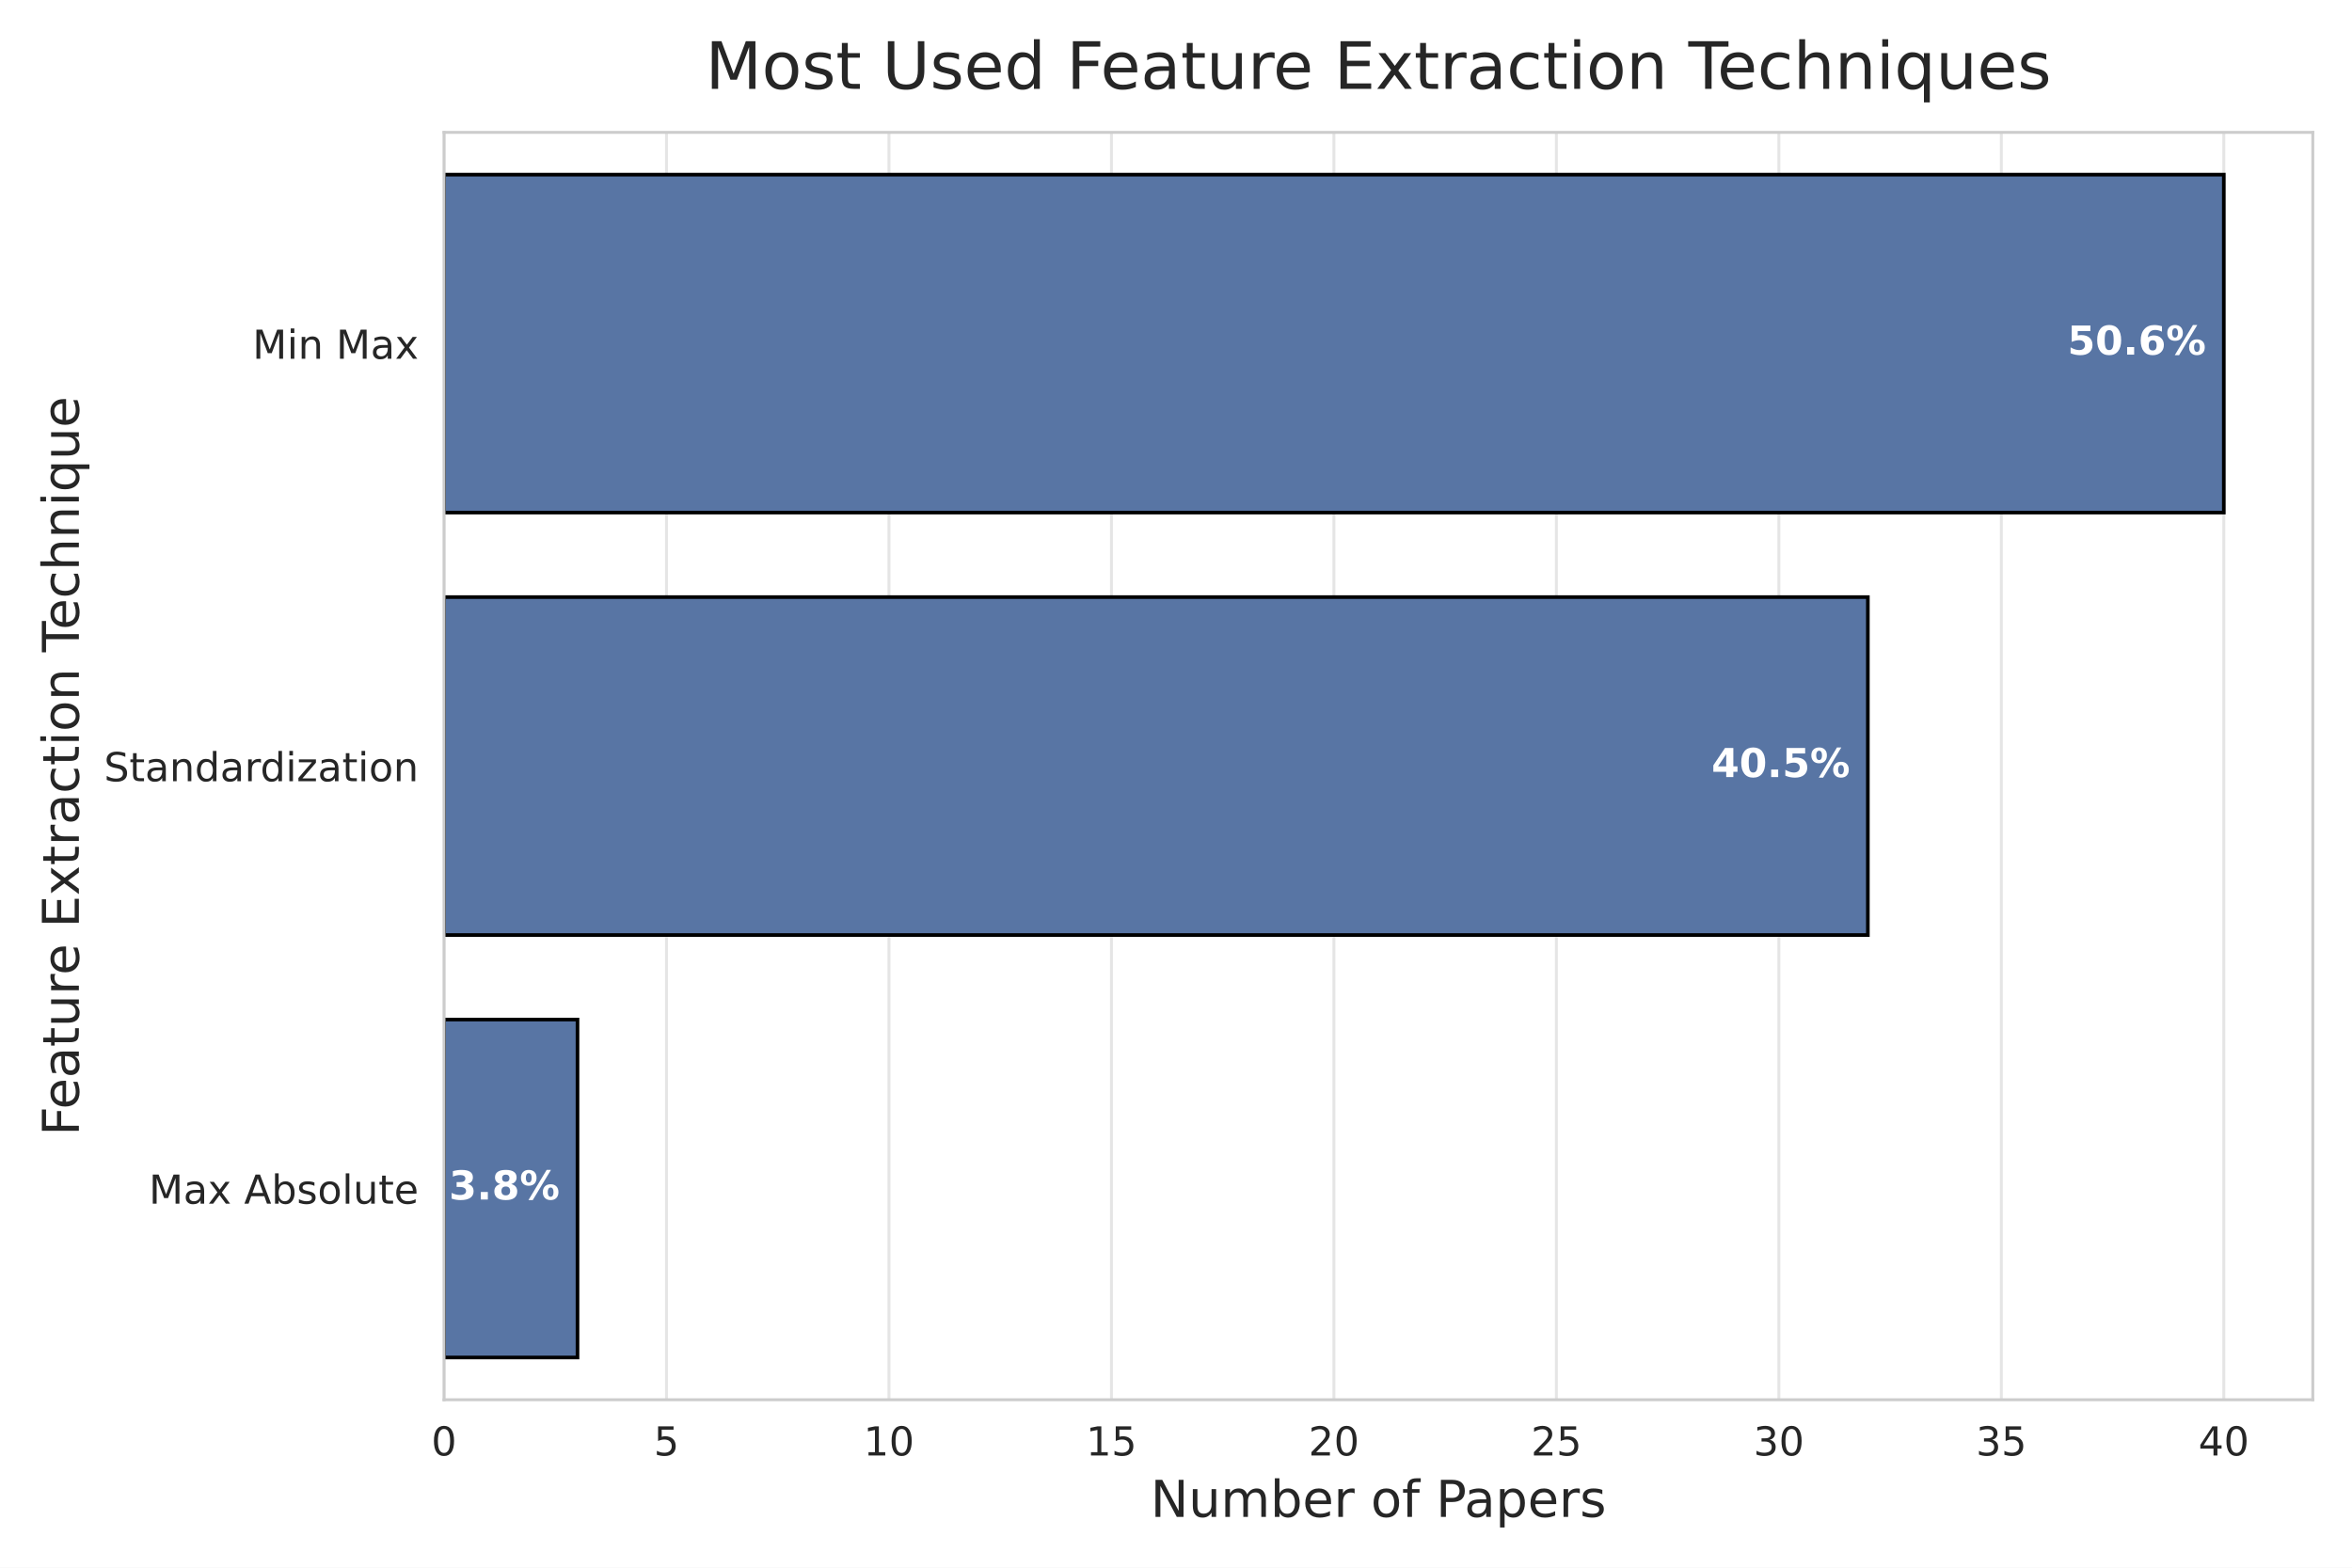
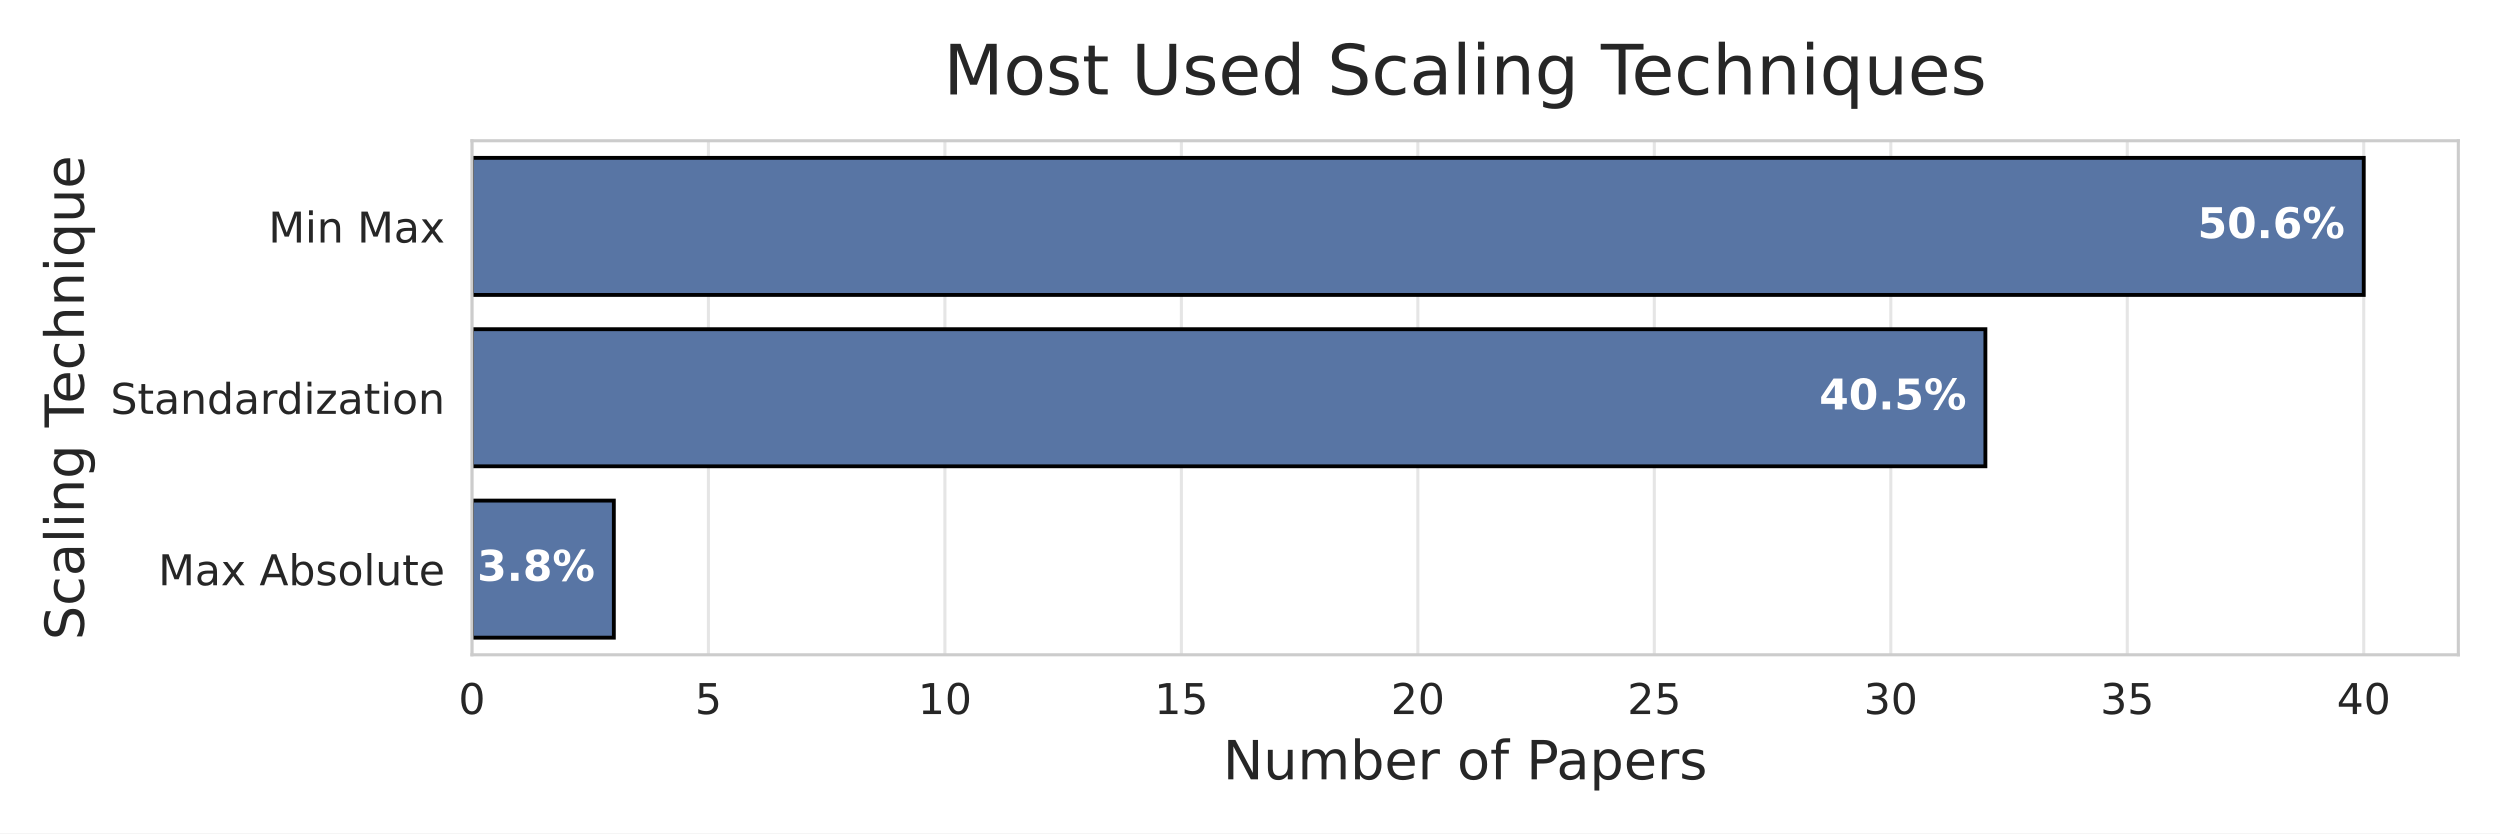
- <svg xmlns="http://www.w3.org/2000/svg" xmlns:xlink="http://www.w3.org/1999/xlink" width="648pt" height="432pt" viewBox="0 0 648 432" version="1.1">
+ <svg xmlns="http://www.w3.org/2000/svg" xmlns:xlink="http://www.w3.org/1999/xlink" width="648pt" height="216pt" viewBox="0 0 648 216" version="1.1">
  <defs>
    <style type="text/css">*{stroke-linejoin: round; stroke-linecap: butt}</style>
  </defs>
  <g id="figure_1">
    <g id="patch_1">
-       <path d="M 0 432  L 648 432  L 648 0  L 0 0  z " style="fill: #ffffff" />
+       <path d="M 0 216  L 648 216  L 648 0  L 0 0  z " style="fill: #ffffff" />
    </g>
    <g id="axes_1">
      <g id="patch_2">
-         <path d="M 122.33 385.72  L 637.2 385.72  L 637.2 36.48  L 122.33 36.48  z " style="fill: #ffffff" />
+         <path d="M 122.33 169.72  L 637.2 169.72  L 637.2 36.48  L 122.33 36.48  z " style="fill: #ffffff" />
      </g>
      <g id="matplotlib.axis_1">
        <g id="xtick_1">
          <g id="line2d_1">
-             <path d="M 122.33 385.72  L 122.33 36.48  " clip-path="url(#p1f68bb662e)" style="fill: none; stroke: #e5e5e5; stroke-width: 0.8; stroke-linecap: round" />
+             <path d="M 122.33 169.72  L 122.33 36.48  " clip-path="url(#p9e99d0fa82)" style="fill: none; stroke: #e5e5e5; stroke-width: 0.8; stroke-linecap: round" />
          </g>
          <g id="text_1">
-             <g style="fill: #262626" transform="translate(118.8306 401.0783) scale(0.11 -0.11)">
+             <g style="fill: #262626" transform="translate(118.8306 185.0783) scale(0.11 -0.11)">
              <defs>
                <path id="DejaVuSans-30" d="M 2034 4250  Q 1547 4250 1301 3770  Q 1056 3291 1056 2328  Q 1056 1369 1301 889  Q 1547 409 2034 409  Q 2525 409 2770 889  Q 3016 1369 3016 2328  Q 3016 3291 2770 3770  Q 2525 4250 2034 4250  z M 2034 4750  Q 2819 4750 3233 4129  Q 3647 3509 3647 2328  Q 3647 1150 3233 529  Q 2819 -91 2034 -91  Q 1250 -91 836 529  Q 422 1150 422 2328  Q 422 3509 836 4129  Q 1250 4750 2034 4750  z " transform="scale(0.015625)" />
              </defs>
              <use xlink:href="#DejaVuSans-30" />
            </g>
          </g>
        </g>
        <g id="xtick_2">
          <g id="line2d_2">
-             <path d="M 183.624 385.72  L 183.624 36.48  " clip-path="url(#p1f68bb662e)" style="fill: none; stroke: #e5e5e5; stroke-width: 0.8; stroke-linecap: round" />
+             <path d="M 183.624 169.72  L 183.624 36.48  " clip-path="url(#p9e99d0fa82)" style="fill: none; stroke: #e5e5e5; stroke-width: 0.8; stroke-linecap: round" />
          </g>
          <g id="text_2">
-             <g style="fill: #262626" transform="translate(180.1247 401.0783) scale(0.11 -0.11)">
+             <g style="fill: #262626" transform="translate(180.1247 185.0783) scale(0.11 -0.11)">
              <defs>
                <path id="DejaVuSans-35" d="M 691 4666  L 3169 4666  L 3169 4134  L 1269 4134  L 1269 2991  Q 1406 3038 1543 3061  Q 1681 3084 1819 3084  Q 2600 3084 3056 2656  Q 3513 2228 3513 1497  Q 3513 744 3044 326  Q 2575 -91 1722 -91  Q 1428 -91 1123 -41  Q 819 9 494 109  L 494 744  Q 775 591 1075 516  Q 1375 441 1709 441  Q 2250 441 2565 725  Q 2881 1009 2881 1497  Q 2881 1984 2565 2268  Q 2250 2553 1709 2553  Q 1456 2553 1204 2497  Q 953 2441 691 2322  L 691 4666  z " transform="scale(0.015625)" />
              </defs>
              <use xlink:href="#DejaVuSans-35" />
            </g>
          </g>
        </g>
        <g id="xtick_3">
          <g id="line2d_3">
-             <path d="M 244.918 385.72  L 244.918 36.48  " clip-path="url(#p1f68bb662e)" style="fill: none; stroke: #e5e5e5; stroke-width: 0.8; stroke-linecap: round" />
+             <path d="M 244.918 169.72  L 244.918 36.48  " clip-path="url(#p9e99d0fa82)" style="fill: none; stroke: #e5e5e5; stroke-width: 0.8; stroke-linecap: round" />
          </g>
          <g id="text_3">
-             <g style="fill: #262626" transform="translate(237.9193 401.0783) scale(0.11 -0.11)">
+             <g style="fill: #262626" transform="translate(237.9193 185.0783) scale(0.11 -0.11)">
              <defs>
                <path id="DejaVuSans-31" d="M 794 531  L 1825 531  L 1825 4091  L 703 3866  L 703 4441  L 1819 4666  L 2450 4666  L 2450 531  L 3481 531  L 3481 0  L 794 0  L 794 531  z " transform="scale(0.015625)" />
              </defs>
              <use xlink:href="#DejaVuSans-31" />
              <use xlink:href="#DejaVuSans-30" transform="translate(63.62305 0)" />
            </g>
          </g>
        </g>
        <g id="xtick_4">
          <g id="line2d_4">
-             <path d="M 306.212 385.72  L 306.212 36.48  " clip-path="url(#p1f68bb662e)" style="fill: none; stroke: #e5e5e5; stroke-width: 0.8; stroke-linecap: round" />
+             <path d="M 306.212 169.72  L 306.212 36.48  " clip-path="url(#p9e99d0fa82)" style="fill: none; stroke: #e5e5e5; stroke-width: 0.8; stroke-linecap: round" />
          </g>
          <g id="text_4">
-             <g style="fill: #262626" transform="translate(299.2134 401.0783) scale(0.11 -0.11)">
+             <g style="fill: #262626" transform="translate(299.2134 185.0783) scale(0.11 -0.11)">
              <use xlink:href="#DejaVuSans-31" />
              <use xlink:href="#DejaVuSans-35" transform="translate(63.62305 0)" />
            </g>
          </g>
        </g>
        <g id="xtick_5">
          <g id="line2d_5">
-             <path d="M 367.506 385.72  L 367.506 36.48  " clip-path="url(#p1f68bb662e)" style="fill: none; stroke: #e5e5e5; stroke-width: 0.8; stroke-linecap: round" />
+             <path d="M 367.506 169.72  L 367.506 36.48  " clip-path="url(#p9e99d0fa82)" style="fill: none; stroke: #e5e5e5; stroke-width: 0.8; stroke-linecap: round" />
          </g>
          <g id="text_5">
-             <g style="fill: #262626" transform="translate(360.5074 401.0783) scale(0.11 -0.11)">
+             <g style="fill: #262626" transform="translate(360.5074 185.0783) scale(0.11 -0.11)">
              <defs>
                <path id="DejaVuSans-32" d="M 1228 531  L 3431 531  L 3431 0  L 469 0  L 469 531  Q 828 903 1448 1529  Q 2069 2156 2228 2338  Q 2531 2678 2651 2914  Q 2772 3150 2772 3378  Q 2772 3750 2511 3984  Q 2250 4219 1831 4219  Q 1534 4219 1204 4116  Q 875 4013 500 3803  L 500 4441  Q 881 4594 1212 4672  Q 1544 4750 1819 4750  Q 2544 4750 2975 4387  Q 3406 4025 3406 3419  Q 3406 3131 3298 2873  Q 3191 2616 2906 2266  Q 2828 2175 2409 1742  Q 1991 1309 1228 531  z " transform="scale(0.015625)" />
              </defs>
              <use xlink:href="#DejaVuSans-32" />
              <use xlink:href="#DejaVuSans-30" transform="translate(63.62305 0)" />
            </g>
          </g>
        </g>
        <g id="xtick_6">
          <g id="line2d_6">
-             <path d="M 428.8 385.72  L 428.8 36.48  " clip-path="url(#p1f68bb662e)" style="fill: none; stroke: #e5e5e5; stroke-width: 0.8; stroke-linecap: round" />
+             <path d="M 428.8 169.72  L 428.8 36.48  " clip-path="url(#p9e99d0fa82)" style="fill: none; stroke: #e5e5e5; stroke-width: 0.8; stroke-linecap: round" />
          </g>
          <g id="text_6">
-             <g style="fill: #262626" transform="translate(421.8015 401.0783) scale(0.11 -0.11)">
+             <g style="fill: #262626" transform="translate(421.8015 185.0783) scale(0.11 -0.11)">
              <use xlink:href="#DejaVuSans-32" />
              <use xlink:href="#DejaVuSans-35" transform="translate(63.62305 0)" />
            </g>
          </g>
        </g>
        <g id="xtick_7">
          <g id="line2d_7">
-             <path d="M 490.094 385.72  L 490.094 36.48  " clip-path="url(#p1f68bb662e)" style="fill: none; stroke: #e5e5e5; stroke-width: 0.8; stroke-linecap: round" />
+             <path d="M 490.094 169.72  L 490.094 36.48  " clip-path="url(#p9e99d0fa82)" style="fill: none; stroke: #e5e5e5; stroke-width: 0.8; stroke-linecap: round" />
          </g>
          <g id="text_7">
-             <g style="fill: #262626" transform="translate(483.0955 401.0783) scale(0.11 -0.11)">
+             <g style="fill: #262626" transform="translate(483.0955 185.0783) scale(0.11 -0.11)">
              <defs>
                <path id="DejaVuSans-33" d="M 2597 2516  Q 3050 2419 3304 2112  Q 3559 1806 3559 1356  Q 3559 666 3084 287  Q 2609 -91 1734 -91  Q 1441 -91 1130 -33  Q 819 25 488 141  L 488 750  Q 750 597 1062 519  Q 1375 441 1716 441  Q 2309 441 2620 675  Q 2931 909 2931 1356  Q 2931 1769 2642 2001  Q 2353 2234 1838 2234  L 1294 2234  L 1294 2753  L 1863 2753  Q 2328 2753 2575 2939  Q 2822 3125 2822 3475  Q 2822 3834 2567 4026  Q 2313 4219 1838 4219  Q 1578 4219 1281 4162  Q 984 4106 628 3988  L 628 4550  Q 988 4650 1302 4700  Q 1616 4750 1894 4750  Q 2613 4750 3031 4423  Q 3450 4097 3450 3541  Q 3450 3153 3228 2886  Q 3006 2619 2597 2516  z " transform="scale(0.015625)" />
              </defs>
              <use xlink:href="#DejaVuSans-33" />
              <use xlink:href="#DejaVuSans-30" transform="translate(63.62305 0)" />
            </g>
          </g>
        </g>
        <g id="xtick_8">
          <g id="line2d_8">
-             <path d="M 551.388 385.72  L 551.388 36.48  " clip-path="url(#p1f68bb662e)" style="fill: none; stroke: #e5e5e5; stroke-width: 0.8; stroke-linecap: round" />
+             <path d="M 551.388 169.72  L 551.388 36.48  " clip-path="url(#p9e99d0fa82)" style="fill: none; stroke: #e5e5e5; stroke-width: 0.8; stroke-linecap: round" />
          </g>
          <g id="text_8">
-             <g style="fill: #262626" transform="translate(544.3896 401.0783) scale(0.11 -0.11)">
+             <g style="fill: #262626" transform="translate(544.3896 185.0783) scale(0.11 -0.11)">
              <use xlink:href="#DejaVuSans-33" />
              <use xlink:href="#DejaVuSans-35" transform="translate(63.62305 0)" />
            </g>
          </g>
        </g>
        <g id="xtick_9">
          <g id="line2d_9">
-             <path d="M 612.682 385.72  L 612.682 36.48  " clip-path="url(#p1f68bb662e)" style="fill: none; stroke: #e5e5e5; stroke-width: 0.8; stroke-linecap: round" />
+             <path d="M 612.682 169.72  L 612.682 36.48  " clip-path="url(#p9e99d0fa82)" style="fill: none; stroke: #e5e5e5; stroke-width: 0.8; stroke-linecap: round" />
          </g>
          <g id="text_9">
-             <g style="fill: #262626" transform="translate(605.6836 401.0783) scale(0.11 -0.11)">
+             <g style="fill: #262626" transform="translate(605.6836 185.0783) scale(0.11 -0.11)">
              <defs>
                <path id="DejaVuSans-34" d="M 2419 4116  L 825 1625  L 2419 1625  L 2419 4116  z M 2253 4666  L 3047 4666  L 3047 1625  L 3713 1625  L 3713 1100  L 3047 1100  L 3047 0  L 2419 0  L 2419 1100  L 313 1100  L 313 1709  L 2253 4666  z " transform="scale(0.015625)" />
              </defs>
              <use xlink:href="#DejaVuSans-34" />
              <use xlink:href="#DejaVuSans-30" transform="translate(63.62305 0)" />
            </g>
          </g>
        </g>
        <g id="text_10">
-           <g style="fill: #262626" transform="translate(316.9772 418.0038) scale(0.14 -0.14)">
+           <g style="fill: #262626" transform="translate(316.9772 202.0037) scale(0.14 -0.14)">
            <defs>
              <path id="DejaVuSans-4e" d="M 628 4666  L 1478 4666  L 3547 763  L 3547 4666  L 4159 4666  L 4159 0  L 3309 0  L 1241 3903  L 1241 0  L 628 0  L 628 4666  z " transform="scale(0.015625)" />
              <path id="DejaVuSans-75" d="M 544 1381  L 544 3500  L 1119 3500  L 1119 1403  Q 1119 906 1312 657  Q 1506 409 1894 409  Q 2359 409 2629 706  Q 2900 1003 2900 1516  L 2900 3500  L 3475 3500  L 3475 0  L 2900 0  L 2900 538  Q 2691 219 2414 64  Q 2138 -91 1772 -91  Q 1169 -91 856 284  Q 544 659 544 1381  z M 1991 3584  L 1991 3584  z " transform="scale(0.015625)" />
              <path id="DejaVuSans-6d" d="M 3328 2828  Q 3544 3216 3844 3400  Q 4144 3584 4550 3584  Q 5097 3584 5394 3201  Q 5691 2819 5691 2113  L 5691 0  L 5113 0  L 5113 2094  Q 5113 2597 4934 2840  Q 4756 3084 4391 3084  Q 3944 3084 3684 2787  Q 3425 2491 3425 1978  L 3425 0  L 2847 0  L 2847 2094  Q 2847 2600 2669 2842  Q 2491 3084 2119 3084  Q 1678 3084 1418 2786  Q 1159 2488 1159 1978  L 1159 0  L 581 0  L 581 3500  L 1159 3500  L 1159 2956  Q 1356 3278 1631 3431  Q 1906 3584 2284 3584  Q 2666 3584 2933 3390  Q 3200 3197 3328 2828  z " transform="scale(0.015625)" />
              <path id="DejaVuSans-62" d="M 3116 1747  Q 3116 2381 2855 2742  Q 2594 3103 2138 3103  Q 1681 3103 1420 2742  Q 1159 2381 1159 1747  Q 1159 1113 1420 752  Q 1681 391 2138 391  Q 2594 391 2855 752  Q 3116 1113 3116 1747  z M 1159 2969  Q 1341 3281 1617 3432  Q 1894 3584 2278 3584  Q 2916 3584 3314 3078  Q 3713 2572 3713 1747  Q 3713 922 3314 415  Q 2916 -91 2278 -91  Q 1894 -91 1617 61  Q 1341 213 1159 525  L 1159 0  L 581 0  L 581 4863  L 1159 4863  L 1159 2969  z " transform="scale(0.015625)" />
              <path id="DejaVuSans-65" d="M 3597 1894  L 3597 1613  L 953 1613  Q 991 1019 1311 708  Q 1631 397 2203 397  Q 2534 397 2845 478  Q 3156 559 3463 722  L 3463 178  Q 3153 47 2828 -22  Q 2503 -91 2169 -91  Q 1331 -91 842 396  Q 353 884 353 1716  Q 353 2575 817 3079  Q 1281 3584 2069 3584  Q 2775 3584 3186 3129  Q 3597 2675 3597 1894  z M 3022 2063  Q 3016 2534 2758 2815  Q 2500 3097 2075 3097  Q 1594 3097 1305 2825  Q 1016 2553 972 2059  L 3022 2063  z " transform="scale(0.015625)" />
              <path id="DejaVuSans-72" d="M 2631 2963  Q 2534 3019 2420 3045  Q 2306 3072 2169 3072  Q 1681 3072 1420 2755  Q 1159 2438 1159 1844  L 1159 0  L 581 0  L 581 3500  L 1159 3500  L 1159 2956  Q 1341 3275 1631 3429  Q 1922 3584 2338 3584  Q 2397 3584 2469 3576  Q 2541 3569 2628 3553  L 2631 2963  z " transform="scale(0.015625)" />
              <path id="DejaVuSans-20" transform="scale(0.015625)" />
              <path id="DejaVuSans-6f" d="M 1959 3097  Q 1497 3097 1228 2736  Q 959 2375 959 1747  Q 959 1119 1226 758  Q 1494 397 1959 397  Q 2419 397 2687 759  Q 2956 1122 2956 1747  Q 2956 2369 2687 2733  Q 2419 3097 1959 3097  z M 1959 3584  Q 2709 3584 3137 3096  Q 3566 2609 3566 1747  Q 3566 888 3137 398  Q 2709 -91 1959 -91  Q 1206 -91 779 398  Q 353 888 353 1747  Q 353 2609 779 3096  Q 1206 3584 1959 3584  z " transform="scale(0.015625)" />
              <path id="DejaVuSans-66" d="M 2375 4863  L 2375 4384  L 1825 4384  Q 1516 4384 1395 4259  Q 1275 4134 1275 3809  L 1275 3500  L 2222 3500  L 2222 3053  L 1275 3053  L 1275 0  L 697 0  L 697 3053  L 147 3053  L 147 3500  L 697 3500  L 697 3744  Q 697 4328 969 4595  Q 1241 4863 1831 4863  L 2375 4863  z " transform="scale(0.015625)" />
              <path id="DejaVuSans-50" d="M 1259 4147  L 1259 2394  L 2053 2394  Q 2494 2394 2734 2622  Q 2975 2850 2975 3272  Q 2975 3691 2734 3919  Q 2494 4147 2053 4147  L 1259 4147  z M 628 4666  L 2053 4666  Q 2838 4666 3239 4311  Q 3641 3956 3641 3272  Q 3641 2581 3239 2228  Q 2838 1875 2053 1875  L 1259 1875  L 1259 0  L 628 0  L 628 4666  z " transform="scale(0.015625)" />
              <path id="DejaVuSans-61" d="M 2194 1759  Q 1497 1759 1228 1600  Q 959 1441 959 1056  Q 959 750 1161 570  Q 1363 391 1709 391  Q 2188 391 2477 730  Q 2766 1069 2766 1631  L 2766 1759  L 2194 1759  z M 3341 1997  L 3341 0  L 2766 0  L 2766 531  Q 2569 213 2275 61  Q 1981 -91 1556 -91  Q 1019 -91 701 211  Q 384 513 384 1019  Q 384 1609 779 1909  Q 1175 2209 1959 2209  L 2766 2209  L 2766 2266  Q 2766 2663 2505 2880  Q 2244 3097 1772 3097  Q 1472 3097 1187 3025  Q 903 2953 641 2809  L 641 3341  Q 956 3463 1253 3523  Q 1550 3584 1831 3584  Q 2591 3584 2966 3190  Q 3341 2797 3341 1997  z " transform="scale(0.015625)" />
              <path id="DejaVuSans-70" d="M 1159 525  L 1159 -1331  L 581 -1331  L 581 3500  L 1159 3500  L 1159 2969  Q 1341 3281 1617 3432  Q 1894 3584 2278 3584  Q 2916 3584 3314 3078  Q 3713 2572 3713 1747  Q 3713 922 3314 415  Q 2916 -91 2278 -91  Q 1894 -91 1617 61  Q 1341 213 1159 525  z M 3116 1747  Q 3116 2381 2855 2742  Q 2594 3103 2138 3103  Q 1681 3103 1420 2742  Q 1159 2381 1159 1747  Q 1159 1113 1420 752  Q 1681 391 2138 391  Q 2594 391 2855 752  Q 3116 1113 3116 1747  z " transform="scale(0.015625)" />
              <path id="DejaVuSans-73" d="M 2834 3397  L 2834 2853  Q 2591 2978 2328 3040  Q 2066 3103 1784 3103  Q 1356 3103 1142 2972  Q 928 2841 928 2578  Q 928 2378 1081 2264  Q 1234 2150 1697 2047  L 1894 2003  Q 2506 1872 2764 1633  Q 3022 1394 3022 966  Q 3022 478 2636 193  Q 2250 -91 1575 -91  Q 1294 -91 989 -36  Q 684 19 347 128  L 347 722  Q 666 556 975 473  Q 1284 391 1588 391  Q 1994 391 2212 530  Q 2431 669 2431 922  Q 2431 1156 2273 1281  Q 2116 1406 1581 1522  L 1381 1569  Q 847 1681 609 1914  Q 372 2147 372 2553  Q 372 3047 722 3315  Q 1072 3584 1716 3584  Q 2034 3584 2315 3537  Q 2597 3491 2834 3397  z " transform="scale(0.015625)" />
            </defs>
            <use xlink:href="#DejaVuSans-4e" />
            <use xlink:href="#DejaVuSans-75" transform="translate(74.80469 0)" />
            <use xlink:href="#DejaVuSans-6d" transform="translate(138.1836 0)" />
            <use xlink:href="#DejaVuSans-62" transform="translate(235.5957 0)" />
            <use xlink:href="#DejaVuSans-65" transform="translate(299.0723 0)" />
            <use xlink:href="#DejaVuSans-72" transform="translate(360.5957 0)" />
            <use xlink:href="#DejaVuSans-20" transform="translate(401.709 0)" />
            <use xlink:href="#DejaVuSans-6f" transform="translate(433.4961 0)" />
            <use xlink:href="#DejaVuSans-66" transform="translate(494.6777 0)" />
            <use xlink:href="#DejaVuSans-20" transform="translate(529.8828 0)" />
            <use xlink:href="#DejaVuSans-50" transform="translate(561.6699 0)" />
            <use xlink:href="#DejaVuSans-61" transform="translate(617.4727 0)" />
            <use xlink:href="#DejaVuSans-70" transform="translate(678.752 0)" />
            <use xlink:href="#DejaVuSans-65" transform="translate(742.2285 0)" />
            <use xlink:href="#DejaVuSans-72" transform="translate(803.752 0)" />
            <use xlink:href="#DejaVuSans-73" transform="translate(844.8652 0)" />
          </g>
        </g>
      </g>
      <g id="matplotlib.axis_2">
        <g id="ytick_1">
          <g id="text_11">
-             <g style="fill: #262626" transform="translate(69.57344 98.86581) scale(0.11 -0.11)">
+             <g style="fill: #262626" transform="translate(69.57344 62.86581) scale(0.11 -0.11)">
              <defs>
                <path id="DejaVuSans-4d" d="M 628 4666  L 1569 4666  L 2759 1491  L 3956 4666  L 4897 4666  L 4897 0  L 4281 0  L 4281 4097  L 3078 897  L 2444 897  L 1241 4097  L 1241 0  L 628 0  L 628 4666  z " transform="scale(0.015625)" />
                <path id="DejaVuSans-69" d="M 603 3500  L 1178 3500  L 1178 0  L 603 0  L 603 3500  z M 603 4863  L 1178 4863  L 1178 4134  L 603 4134  L 603 4863  z " transform="scale(0.015625)" />
                <path id="DejaVuSans-6e" d="M 3513 2113  L 3513 0  L 2938 0  L 2938 2094  Q 2938 2591 2744 2837  Q 2550 3084 2163 3084  Q 1697 3084 1428 2787  Q 1159 2491 1159 1978  L 1159 0  L 581 0  L 581 3500  L 1159 3500  L 1159 2956  Q 1366 3272 1645 3428  Q 1925 3584 2291 3584  Q 2894 3584 3203 3211  Q 3513 2838 3513 2113  z " transform="scale(0.015625)" />
                <path id="DejaVuSans-78" d="M 3513 3500  L 2247 1797  L 3578 0  L 2900 0  L 1881 1375  L 863 0  L 184 0  L 1544 1831  L 300 3500  L 978 3500  L 1906 2253  L 2834 3500  L 3513 3500  z " transform="scale(0.015625)" />
              </defs>
              <use xlink:href="#DejaVuSans-4d" />
              <use xlink:href="#DejaVuSans-69" transform="translate(86.2793 0)" />
              <use xlink:href="#DejaVuSans-6e" transform="translate(114.0625 0)" />
              <use xlink:href="#DejaVuSans-20" transform="translate(177.4414 0)" />
              <use xlink:href="#DejaVuSans-4d" transform="translate(209.2285 0)" />
              <use xlink:href="#DejaVuSans-61" transform="translate(295.5078 0)" />
              <use xlink:href="#DejaVuSans-78" transform="translate(356.7871 0)" />
            </g>
          </g>
        </g>
        <g id="ytick_2">
          <g id="text_12">
-             <g style="fill: #262626" transform="translate(28.64484 215.2791) scale(0.11 -0.11)">
+             <g style="fill: #262626" transform="translate(28.64484 107.2791) scale(0.11 -0.11)">
              <defs>
                <path id="DejaVuSans-53" d="M 3425 4513  L 3425 3897  Q 3066 4069 2747 4153  Q 2428 4238 2131 4238  Q 1616 4238 1336 4038  Q 1056 3838 1056 3469  Q 1056 3159 1242 3001  Q 1428 2844 1947 2747  L 2328 2669  Q 3034 2534 3370 2195  Q 3706 1856 3706 1288  Q 3706 609 3251 259  Q 2797 -91 1919 -91  Q 1588 -91 1214 -16  Q 841 59 441 206  L 441 856  Q 825 641 1194 531  Q 1563 422 1919 422  Q 2459 422 2753 634  Q 3047 847 3047 1241  Q 3047 1584 2836 1778  Q 2625 1972 2144 2069  L 1759 2144  Q 1053 2284 737 2584  Q 422 2884 422 3419  Q 422 4038 858 4394  Q 1294 4750 2059 4750  Q 2388 4750 2728 4690  Q 3069 4631 3425 4513  z " transform="scale(0.015625)" />
                <path id="DejaVuSans-74" d="M 1172 4494  L 1172 3500  L 2356 3500  L 2356 3053  L 1172 3053  L 1172 1153  Q 1172 725 1289 603  Q 1406 481 1766 481  L 2356 481  L 2356 0  L 1766 0  Q 1100 0 847 248  Q 594 497 594 1153  L 594 3053  L 172 3053  L 172 3500  L 594 3500  L 594 4494  L 1172 4494  z " transform="scale(0.015625)" />
                <path id="DejaVuSans-64" d="M 2906 2969  L 2906 4863  L 3481 4863  L 3481 0  L 2906 0  L 2906 525  Q 2725 213 2448 61  Q 2172 -91 1784 -91  Q 1150 -91 751 415  Q 353 922 353 1747  Q 353 2572 751 3078  Q 1150 3584 1784 3584  Q 2172 3584 2448 3432  Q 2725 3281 2906 2969  z M 947 1747  Q 947 1113 1208 752  Q 1469 391 1925 391  Q 2381 391 2643 752  Q 2906 1113 2906 1747  Q 2906 2381 2643 2742  Q 2381 3103 1925 3103  Q 1469 3103 1208 2742  Q 947 2381 947 1747  z " transform="scale(0.015625)" />
                <path id="DejaVuSans-7a" d="M 353 3500  L 3084 3500  L 3084 2975  L 922 459  L 3084 459  L 3084 0  L 275 0  L 275 525  L 2438 3041  L 353 3041  L 353 3500  z " transform="scale(0.015625)" />
              </defs>
              <use xlink:href="#DejaVuSans-53" />
              <use xlink:href="#DejaVuSans-74" transform="translate(63.47656 0)" />
              <use xlink:href="#DejaVuSans-61" transform="translate(102.6855 0)" />
              <use xlink:href="#DejaVuSans-6e" transform="translate(163.9648 0)" />
              <use xlink:href="#DejaVuSans-64" transform="translate(227.3438 0)" />
              <use xlink:href="#DejaVuSans-61" transform="translate(290.8203 0)" />
              <use xlink:href="#DejaVuSans-72" transform="translate(352.0996 0)" />
              <use xlink:href="#DejaVuSans-64" transform="translate(391.4629 0)" />
              <use xlink:href="#DejaVuSans-69" transform="translate(454.9395 0)" />
              <use xlink:href="#DejaVuSans-7a" transform="translate(482.7227 0)" />
              <use xlink:href="#DejaVuSans-61" transform="translate(535.2129 0)" />
              <use xlink:href="#DejaVuSans-74" transform="translate(596.4922 0)" />
              <use xlink:href="#DejaVuSans-69" transform="translate(635.7012 0)" />
              <use xlink:href="#DejaVuSans-6f" transform="translate(663.4844 0)" />
              <use xlink:href="#DejaVuSans-6e" transform="translate(724.666 0)" />
            </g>
          </g>
        </g>
        <g id="ytick_3">
          <g id="text_13">
-             <g style="fill: #262626" transform="translate(41.01469 331.6925) scale(0.11 -0.11)">
+             <g style="fill: #262626" transform="translate(41.01469 151.6925) scale(0.11 -0.11)">
              <defs>
                <path id="DejaVuSans-41" d="M 2188 4044  L 1331 1722  L 3047 1722  L 2188 4044  z M 1831 4666  L 2547 4666  L 4325 0  L 3669 0  L 3244 1197  L 1141 1197  L 716 0  L 50 0  L 1831 4666  z " transform="scale(0.015625)" />
                <path id="DejaVuSans-6c" d="M 603 4863  L 1178 4863  L 1178 0  L 603 0  L 603 4863  z " transform="scale(0.015625)" />
              </defs>
              <use xlink:href="#DejaVuSans-4d" />
              <use xlink:href="#DejaVuSans-61" transform="translate(86.2793 0)" />
              <use xlink:href="#DejaVuSans-78" transform="translate(147.5586 0)" />
              <use xlink:href="#DejaVuSans-20" transform="translate(206.7383 0)" />
              <use xlink:href="#DejaVuSans-41" transform="translate(238.5254 0)" />
              <use xlink:href="#DejaVuSans-62" transform="translate(306.9336 0)" />
              <use xlink:href="#DejaVuSans-73" transform="translate(370.4102 0)" />
              <use xlink:href="#DejaVuSans-6f" transform="translate(422.5098 0)" />
              <use xlink:href="#DejaVuSans-6c" transform="translate(483.6914 0)" />
              <use xlink:href="#DejaVuSans-75" transform="translate(511.4746 0)" />
              <use xlink:href="#DejaVuSans-74" transform="translate(574.8535 0)" />
              <use xlink:href="#DejaVuSans-65" transform="translate(614.0625 0)" />
            </g>
          </g>
        </g>
        <g id="text_14">
-           <g style="fill: #262626" transform="translate(21.73328 312.9762) rotate(-90) scale(0.14 -0.14)">
+           <g style="fill: #262626" transform="translate(21.73328 165.9228) rotate(-90) scale(0.14 -0.14)">
            <defs>
-               <path id="DejaVuSans-46" d="M 628 4666  L 3309 4666  L 3309 4134  L 1259 4134  L 1259 2759  L 3109 2759  L 3109 2228  L 1259 2228  L 1259 0  L 628 0  L 628 4666  z " transform="scale(0.015625)" />
-               <path id="DejaVuSans-45" d="M 628 4666  L 3578 4666  L 3578 4134  L 1259 4134  L 1259 2753  L 3481 2753  L 3481 2222  L 1259 2222  L 1259 531  L 3634 531  L 3634 0  L 628 0  L 628 4666  z " transform="scale(0.015625)" />
              <path id="DejaVuSans-63" d="M 3122 3366  L 3122 2828  Q 2878 2963 2633 3030  Q 2388 3097 2138 3097  Q 1578 3097 1268 2742  Q 959 2388 959 1747  Q 959 1106 1268 751  Q 1578 397 2138 397  Q 2388 397 2633 464  Q 2878 531 3122 666  L 3122 134  Q 2881 22 2623 -34  Q 2366 -91 2075 -91  Q 1284 -91 818 406  Q 353 903 353 1747  Q 353 2603 823 3093  Q 1294 3584 2113 3584  Q 2378 3584 2631 3529  Q 2884 3475 3122 3366  z " transform="scale(0.015625)" />
+               <path id="DejaVuSans-67" d="M 2906 1791  Q 2906 2416 2648 2759  Q 2391 3103 1925 3103  Q 1463 3103 1205 2759  Q 947 2416 947 1791  Q 947 1169 1205 825  Q 1463 481 1925 481  Q 2391 481 2648 825  Q 2906 1169 2906 1791  z M 3481 434  Q 3481 -459 3084 -895  Q 2688 -1331 1869 -1331  Q 1566 -1331 1297 -1286  Q 1028 -1241 775 -1147  L 775 -588  Q 1028 -725 1275 -790  Q 1522 -856 1778 -856  Q 2344 -856 2625 -561  Q 2906 -266 2906 331  L 2906 616  Q 2728 306 2450 153  Q 2172 0 1784 0  Q 1141 0 747 490  Q 353 981 353 1791  Q 353 2603 747 3093  Q 1141 3584 1784 3584  Q 2172 3584 2450 3431  Q 2728 3278 2906 2969  L 2906 3500  L 3481 3500  L 3481 434  z " transform="scale(0.015625)" />
              <path id="DejaVuSans-54" d="M -19 4666  L 3928 4666  L 3928 4134  L 2272 4134  L 2272 0  L 1638 0  L 1638 4134  L -19 4134  L -19 4666  z " transform="scale(0.015625)" />
              <path id="DejaVuSans-68" d="M 3513 2113  L 3513 0  L 2938 0  L 2938 2094  Q 2938 2591 2744 2837  Q 2550 3084 2163 3084  Q 1697 3084 1428 2787  Q 1159 2491 1159 1978  L 1159 0  L 581 0  L 581 4863  L 1159 4863  L 1159 2956  Q 1366 3272 1645 3428  Q 1925 3584 2291 3584  Q 2894 3584 3203 3211  Q 3513 2838 3513 2113  z " transform="scale(0.015625)" />
              <path id="DejaVuSans-71" d="M 947 1747  Q 947 1113 1208 752  Q 1469 391 1925 391  Q 2381 391 2643 752  Q 2906 1113 2906 1747  Q 2906 2381 2643 2742  Q 2381 3103 1925 3103  Q 1469 3103 1208 2742  Q 947 2381 947 1747  z M 2906 525  Q 2725 213 2448 61  Q 2172 -91 1784 -91  Q 1150 -91 751 415  Q 353 922 353 1747  Q 353 2572 751 3078  Q 1150 3584 1784 3584  Q 2172 3584 2448 3432  Q 2725 3281 2906 2969  L 2906 3500  L 3481 3500  L 3481 -1331  L 2906 -1331  L 2906 525  z " transform="scale(0.015625)" />
            </defs>
-             <use xlink:href="#DejaVuSans-46" />
-             <use xlink:href="#DejaVuSans-65" transform="translate(52.01953 0)" />
-             <use xlink:href="#DejaVuSans-61" transform="translate(113.543 0)" />
-             <use xlink:href="#DejaVuSans-74" transform="translate(174.8223 0)" />
-             <use xlink:href="#DejaVuSans-75" transform="translate(214.0312 0)" />
-             <use xlink:href="#DejaVuSans-72" transform="translate(277.4102 0)" />
-             <use xlink:href="#DejaVuSans-65" transform="translate(316.2734 0)" />
-             <use xlink:href="#DejaVuSans-20" transform="translate(377.7969 0)" />
-             <use xlink:href="#DejaVuSans-45" transform="translate(409.584 0)" />
-             <use xlink:href="#DejaVuSans-78" transform="translate(472.7676 0)" />
-             <use xlink:href="#DejaVuSans-74" transform="translate(531.9473 0)" />
-             <use xlink:href="#DejaVuSans-72" transform="translate(571.1562 0)" />
-             <use xlink:href="#DejaVuSans-61" transform="translate(612.2695 0)" />
-             <use xlink:href="#DejaVuSans-63" transform="translate(673.5488 0)" />
-             <use xlink:href="#DejaVuSans-74" transform="translate(728.5293 0)" />
-             <use xlink:href="#DejaVuSans-69" transform="translate(767.7383 0)" />
-             <use xlink:href="#DejaVuSans-6f" transform="translate(795.5215 0)" />
-             <use xlink:href="#DejaVuSans-6e" transform="translate(856.7031 0)" />
-             <use xlink:href="#DejaVuSans-20" transform="translate(920.082 0)" />
-             <use xlink:href="#DejaVuSans-54" transform="translate(951.8691 0)" />
-             <use xlink:href="#DejaVuSans-65" transform="translate(995.9531 0)" />
-             <use xlink:href="#DejaVuSans-63" transform="translate(1057.477 0)" />
-             <use xlink:href="#DejaVuSans-68" transform="translate(1112.457 0)" />
-             <use xlink:href="#DejaVuSans-6e" transform="translate(1175.836 0)" />
-             <use xlink:href="#DejaVuSans-69" transform="translate(1239.215 0)" />
-             <use xlink:href="#DejaVuSans-71" transform="translate(1266.998 0)" />
-             <use xlink:href="#DejaVuSans-75" transform="translate(1330.475 0)" />
-             <use xlink:href="#DejaVuSans-65" transform="translate(1393.854 0)" />
+             <use xlink:href="#DejaVuSans-53" />
+             <use xlink:href="#DejaVuSans-63" transform="translate(63.47656 0)" />
+             <use xlink:href="#DejaVuSans-61" transform="translate(118.457 0)" />
+             <use xlink:href="#DejaVuSans-6c" transform="translate(179.7363 0)" />
+             <use xlink:href="#DejaVuSans-69" transform="translate(207.5195 0)" />
+             <use xlink:href="#DejaVuSans-6e" transform="translate(235.3027 0)" />
+             <use xlink:href="#DejaVuSans-67" transform="translate(298.6816 0)" />
+             <use xlink:href="#DejaVuSans-20" transform="translate(362.1582 0)" />
+             <use xlink:href="#DejaVuSans-54" transform="translate(393.9453 0)" />
+             <use xlink:href="#DejaVuSans-65" transform="translate(438.0293 0)" />
+             <use xlink:href="#DejaVuSans-63" transform="translate(499.5527 0)" />
+             <use xlink:href="#DejaVuSans-68" transform="translate(554.5332 0)" />
+             <use xlink:href="#DejaVuSans-6e" transform="translate(617.9121 0)" />
+             <use xlink:href="#DejaVuSans-69" transform="translate(681.291 0)" />
+             <use xlink:href="#DejaVuSans-71" transform="translate(709.0742 0)" />
+             <use xlink:href="#DejaVuSans-75" transform="translate(772.5508 0)" />
+             <use xlink:href="#DejaVuSans-65" transform="translate(835.9297 0)" />
          </g>
        </g>
      </g>
      <g id="patch_3">
-         <path d="M 122.33 48.121  L 612.682 48.121  L 612.682 141.252  L 122.33 141.252  z " clip-path="url(#p1f68bb662e)" style="fill: #5875a4; stroke: #000000; stroke-linejoin: miter" />
+         <path d="M 122.33 40.921  L 612.682 40.921  L 612.682 76.452  L 122.33 76.452  z " clip-path="url(#p9e99d0fa82)" style="fill: #5875a4; stroke: #000000; stroke-linejoin: miter" />
      </g>
      <g id="patch_4">
-         <path d="M 122.33 164.535  L 514.612 164.535  L 514.612 257.665  L 122.33 257.665  z " clip-path="url(#p1f68bb662e)" style="fill: #5875a4; stroke: #000000; stroke-linejoin: miter" />
+         <path d="M 122.33 85.335  L 514.612 85.335  L 514.612 120.865  L 122.33 120.865  z " clip-path="url(#p9e99d0fa82)" style="fill: #5875a4; stroke: #000000; stroke-linejoin: miter" />
      </g>
      <g id="patch_5">
-         <path d="M 122.33 280.948  L 159.106 280.948  L 159.106 374.079  L 122.33 374.079  z " clip-path="url(#p1f68bb662e)" style="fill: #5875a4; stroke: #000000; stroke-linejoin: miter" />
+         <path d="M 122.33 129.748  L 159.106 129.748  L 159.106 165.279  L 122.33 165.279  z " clip-path="url(#p9e99d0fa82)" style="fill: #5875a4; stroke: #000000; stroke-linejoin: miter" />
      </g>
      <g id="line2d_10">
-         <path clip-path="url(#p1f68bb662e)" style="fill: none; stroke: #424242; stroke-width: 2.25; stroke-linecap: round" />
+         <path clip-path="url(#p9e99d0fa82)" style="fill: none; stroke: #424242; stroke-width: 2.25; stroke-linecap: round" />
      </g>
      <g id="line2d_11">
-         <path clip-path="url(#p1f68bb662e)" style="fill: none; stroke: #424242; stroke-width: 2.25; stroke-linecap: round" />
+         <path clip-path="url(#p9e99d0fa82)" style="fill: none; stroke: #424242; stroke-width: 2.25; stroke-linecap: round" />
      </g>
      <g id="line2d_12">
-         <path clip-path="url(#p1f68bb662e)" style="fill: none; stroke: #424242; stroke-width: 2.25; stroke-linecap: round" />
+         <path clip-path="url(#p9e99d0fa82)" style="fill: none; stroke: #424242; stroke-width: 2.25; stroke-linecap: round" />
      </g>
      <g id="patch_6">
-         <path d="M 122.33 385.72  L 122.33 36.48  " style="fill: none; stroke: #cccccc; stroke-width: 0.8; stroke-linejoin: miter; stroke-linecap: square" />
+         <path d="M 122.33 169.72  L 122.33 36.48  " style="fill: none; stroke: #cccccc; stroke-width: 0.8; stroke-linejoin: miter; stroke-linecap: square" />
      </g>
      <g id="patch_7">
-         <path d="M 637.2 385.72  L 637.2 36.48  " style="fill: none; stroke: #cccccc; stroke-width: 0.8; stroke-linejoin: miter; stroke-linecap: square" />
+         <path d="M 637.2 169.72  L 637.2 36.48  " style="fill: none; stroke: #cccccc; stroke-width: 0.8; stroke-linejoin: miter; stroke-linecap: square" />
      </g>
      <g id="patch_8">
-         <path d="M 122.33 385.72  L 637.2 385.72  " style="fill: none; stroke: #cccccc; stroke-width: 0.8; stroke-linejoin: miter; stroke-linecap: square" />
+         <path d="M 122.33 169.72  L 637.2 169.72  " style="fill: none; stroke: #cccccc; stroke-width: 0.8; stroke-linejoin: miter; stroke-linecap: square" />
      </g>
      <g id="patch_9">
        <path d="M 122.33 36.48  L 637.2 36.48  " style="fill: none; stroke: #cccccc; stroke-width: 0.8; stroke-linejoin: miter; stroke-linecap: square" />
      </g>
      <g id="text_15">
-         <g style="fill: #ffffff" transform="translate(569.6175 97.72198) scale(0.11 -0.11)">
+         <g style="fill: #ffffff" transform="translate(569.6175 61.72198) scale(0.11 -0.11)">
          <defs>
            <path id="DejaVuSans-Bold-35" d="M 678 4666  L 3669 4666  L 3669 3781  L 1638 3781  L 1638 3059  Q 1775 3097 1914 3117  Q 2053 3138 2203 3138  Q 3056 3138 3531 2711  Q 4006 2284 4006 1522  Q 4006 766 3489 337  Q 2972 -91 2053 -91  Q 1656 -91 1267 -14  Q 878 63 494 219  L 494 1166  Q 875 947 1217 837  Q 1559 728 1863 728  Q 2300 728 2551 942  Q 2803 1156 2803 1522  Q 2803 1891 2551 2103  Q 2300 2316 1863 2316  Q 1603 2316 1309 2248  Q 1016 2181 678 2041  L 678 4666  z " transform="scale(0.015625)" />
            <path id="DejaVuSans-Bold-30" d="M 2944 2338  Q 2944 3213 2780 3570  Q 2616 3928 2228 3928  Q 1841 3928 1675 3570  Q 1509 3213 1509 2338  Q 1509 1453 1675 1090  Q 1841 728 2228 728  Q 2613 728 2778 1090  Q 2944 1453 2944 2338  z M 4147 2328  Q 4147 1169 3647 539  Q 3147 -91 2228 -91  Q 1306 -91 806 539  Q 306 1169 306 2328  Q 306 3491 806 4120  Q 1306 4750 2228 4750  Q 3147 4750 3647 4120  Q 4147 3491 4147 2328  z " transform="scale(0.015625)" />
            <path id="DejaVuSans-Bold-2e" d="M 653 1209  L 1778 1209  L 1778 0  L 653 0  L 653 1209  z " transform="scale(0.015625)" />
            <path id="DejaVuSans-Bold-36" d="M 2316 2303  Q 2000 2303 1842 2098  Q 1684 1894 1684 1484  Q 1684 1075 1842 870  Q 2000 666 2316 666  Q 2634 666 2792 870  Q 2950 1075 2950 1484  Q 2950 1894 2792 2098  Q 2634 2303 2316 2303  z M 3803 4544  L 3803 3681  Q 3506 3822 3243 3889  Q 2981 3956 2731 3956  Q 2194 3956 1894 3657  Q 1594 3359 1544 2772  Q 1750 2925 1990 3001  Q 2231 3078 2516 3078  Q 3231 3078 3670 2659  Q 4109 2241 4109 1563  Q 4109 813 3618 361  Q 3128 -91 2303 -91  Q 1394 -91 895 523  Q 397 1138 397 2266  Q 397 3422 980 4083  Q 1563 4744 2578 4744  Q 2900 4744 3203 4694  Q 3506 4644 3803 4544  z " transform="scale(0.015625)" />
            <path id="DejaVuSans-Bold-25" d="M 4959 1925  Q 4738 1925 4616 1733  Q 4494 1541 4494 1184  Q 4494 825 4614 633  Q 4734 441 4959 441  Q 5184 441 5303 633  Q 5422 825 5422 1184  Q 5422 1541 5301 1733  Q 5181 1925 4959 1925  z M 4959 2450  Q 5541 2450 5875 2112  Q 6209 1775 6209 1184  Q 6209 594 5875 251  Q 5541 -91 4959 -91  Q 4378 -91 4042 251  Q 3706 594 3706 1184  Q 3706 1772 4042 2111  Q 4378 2450 4959 2450  z M 2094 -91  L 1403 -91  L 4319 4750  L 5013 4750  L 2094 -91  z M 1453 4750  Q 2034 4750 2367 4411  Q 2700 4072 2700 3481  Q 2700 2891 2367 2550  Q 2034 2209 1453 2209  Q 872 2209 539 2550  Q 206 2891 206 3481  Q 206 4072 539 4411  Q 872 4750 1453 4750  z M 1453 4225  Q 1228 4225 1106 4031  Q 984 3838 984 3481  Q 984 3122 1106 2926  Q 1228 2731 1453 2731  Q 1678 2731 1798 2926  Q 1919 3122 1919 3481  Q 1919 3838 1797 4031  Q 1675 4225 1453 4225  z " transform="scale(0.015625)" />
          </defs>
          <use xlink:href="#DejaVuSans-Bold-35" />
          <use xlink:href="#DejaVuSans-Bold-30" transform="translate(69.58008 0)" />
          <use xlink:href="#DejaVuSans-Bold-2e" transform="translate(139.1602 0)" />
          <use xlink:href="#DejaVuSans-Bold-36" transform="translate(177.1484 0)" />
          <use xlink:href="#DejaVuSans-Bold-25" transform="translate(246.7285 0)" />
        </g>
      </g>
      <g id="text_16">
-         <g style="fill: #ffffff" transform="translate(471.547 214.1353) scale(0.11 -0.11)">
+         <g style="fill: #ffffff" transform="translate(471.547 106.1353) scale(0.11 -0.11)">
          <defs>
            <path id="DejaVuSans-Bold-34" d="M 2356 3675  L 1038 1722  L 2356 1722  L 2356 3675  z M 2156 4666  L 3494 4666  L 3494 1722  L 4159 1722  L 4159 850  L 3494 850  L 3494 0  L 2356 0  L 2356 850  L 288 850  L 288 1881  L 2156 4666  z " transform="scale(0.015625)" />
          </defs>
          <use xlink:href="#DejaVuSans-Bold-34" />
          <use xlink:href="#DejaVuSans-Bold-30" transform="translate(69.58008 0)" />
          <use xlink:href="#DejaVuSans-Bold-2e" transform="translate(139.1602 0)" />
          <use xlink:href="#DejaVuSans-Bold-35" transform="translate(177.1484 0)" />
          <use xlink:href="#DejaVuSans-Bold-25" transform="translate(246.7285 0)" />
        </g>
      </g>
      <g id="text_17">
-         <g style="fill: #ffffff" transform="translate(123.6951 330.5486) scale(0.11 -0.11)">
+         <g style="fill: #ffffff" transform="translate(123.6951 150.5486) scale(0.11 -0.11)">
          <defs>
            <path id="DejaVuSans-Bold-33" d="M 2981 2516  Q 3453 2394 3698 2092  Q 3944 1791 3944 1325  Q 3944 631 3412 270  Q 2881 -91 1863 -91  Q 1503 -91 1142 -33  Q 781 25 428 141  L 428 1069  Q 766 900 1098 814  Q 1431 728 1753 728  Q 2231 728 2486 893  Q 2741 1059 2741 1369  Q 2741 1688 2480 1852  Q 2219 2016 1709 2016  L 1228 2016  L 1228 2791  L 1734 2791  Q 2188 2791 2409 2933  Q 2631 3075 2631 3366  Q 2631 3634 2415 3781  Q 2200 3928 1806 3928  Q 1516 3928 1219 3862  Q 922 3797 628 3669  L 628 4550  Q 984 4650 1334 4700  Q 1684 4750 2022 4750  Q 2931 4750 3382 4451  Q 3834 4153 3834 3553  Q 3834 3144 3618 2883  Q 3403 2622 2981 2516  z " transform="scale(0.015625)" />
            <path id="DejaVuSans-Bold-38" d="M 2228 2088  Q 1891 2088 1709 1903  Q 1528 1719 1528 1375  Q 1528 1031 1709 848  Q 1891 666 2228 666  Q 2563 666 2741 848  Q 2919 1031 2919 1375  Q 2919 1722 2741 1905  Q 2563 2088 2228 2088  z M 1350 2484  Q 925 2613 709 2878  Q 494 3144 494 3541  Q 494 4131 934 4440  Q 1375 4750 2228 4750  Q 3075 4750 3515 4442  Q 3956 4134 3956 3541  Q 3956 3144 3739 2878  Q 3522 2613 3097 2484  Q 3572 2353 3814 2058  Q 4056 1763 4056 1313  Q 4056 619 3595 264  Q 3134 -91 2228 -91  Q 1319 -91 855 264  Q 391 619 391 1313  Q 391 1763 633 2058  Q 875 2353 1350 2484  z M 1631 3419  Q 1631 3141 1786 2991  Q 1941 2841 2228 2841  Q 2509 2841 2662 2991  Q 2816 3141 2816 3419  Q 2816 3697 2662 3845  Q 2509 3994 2228 3994  Q 1941 3994 1786 3844  Q 1631 3694 1631 3419  z " transform="scale(0.015625)" />
          </defs>
          <use xlink:href="#DejaVuSans-Bold-33" />
          <use xlink:href="#DejaVuSans-Bold-2e" transform="translate(69.58008 0)" />
          <use xlink:href="#DejaVuSans-Bold-38" transform="translate(107.5684 0)" />
          <use xlink:href="#DejaVuSans-Bold-25" transform="translate(177.1484 0)" />
        </g>
      </g>
      <g id="text_18">
-         <g style="fill: #262626" transform="translate(194.3566 24.48) scale(0.18 -0.18)">
+         <g style="fill: #262626" transform="translate(244.5681 24.48) scale(0.18 -0.18)">
          <defs>
            <path id="DejaVuSans-55" d="M 556 4666  L 1191 4666  L 1191 1831  Q 1191 1081 1462 751  Q 1734 422 2344 422  Q 2950 422 3222 751  Q 3494 1081 3494 1831  L 3494 4666  L 4128 4666  L 4128 1753  Q 4128 841 3676 375  Q 3225 -91 2344 -91  Q 1459 -91 1007 375  Q 556 841 556 1753  L 556 4666  z " transform="scale(0.015625)" />
          </defs>
          <use xlink:href="#DejaVuSans-4d" />
          <use xlink:href="#DejaVuSans-6f" transform="translate(86.2793 0)" />
          <use xlink:href="#DejaVuSans-73" transform="translate(147.4609 0)" />
          <use xlink:href="#DejaVuSans-74" transform="translate(199.5605 0)" />
          <use xlink:href="#DejaVuSans-20" transform="translate(238.7695 0)" />
          <use xlink:href="#DejaVuSans-55" transform="translate(270.5566 0)" />
          <use xlink:href="#DejaVuSans-73" transform="translate(343.75 0)" />
          <use xlink:href="#DejaVuSans-65" transform="translate(395.8496 0)" />
          <use xlink:href="#DejaVuSans-64" transform="translate(457.373 0)" />
          <use xlink:href="#DejaVuSans-20" transform="translate(520.8496 0)" />
-           <use xlink:href="#DejaVuSans-46" transform="translate(552.6367 0)" />
-           <use xlink:href="#DejaVuSans-65" transform="translate(604.6562 0)" />
-           <use xlink:href="#DejaVuSans-61" transform="translate(666.1797 0)" />
-           <use xlink:href="#DejaVuSans-74" transform="translate(727.459 0)" />
-           <use xlink:href="#DejaVuSans-75" transform="translate(766.668 0)" />
-           <use xlink:href="#DejaVuSans-72" transform="translate(830.0469 0)" />
-           <use xlink:href="#DejaVuSans-65" transform="translate(868.9102 0)" />
-           <use xlink:href="#DejaVuSans-20" transform="translate(930.4336 0)" />
-           <use xlink:href="#DejaVuSans-45" transform="translate(962.2207 0)" />
-           <use xlink:href="#DejaVuSans-78" transform="translate(1025.404 0)" />
-           <use xlink:href="#DejaVuSans-74" transform="translate(1084.584 0)" />
-           <use xlink:href="#DejaVuSans-72" transform="translate(1123.793 0)" />
-           <use xlink:href="#DejaVuSans-61" transform="translate(1164.906 0)" />
-           <use xlink:href="#DejaVuSans-63" transform="translate(1226.186 0)" />
-           <use xlink:href="#DejaVuSans-74" transform="translate(1281.166 0)" />
-           <use xlink:href="#DejaVuSans-69" transform="translate(1320.375 0)" />
-           <use xlink:href="#DejaVuSans-6f" transform="translate(1348.158 0)" />
-           <use xlink:href="#DejaVuSans-6e" transform="translate(1409.34 0)" />
-           <use xlink:href="#DejaVuSans-20" transform="translate(1472.719 0)" />
-           <use xlink:href="#DejaVuSans-54" transform="translate(1504.506 0)" />
-           <use xlink:href="#DejaVuSans-65" transform="translate(1548.59 0)" />
-           <use xlink:href="#DejaVuSans-63" transform="translate(1610.113 0)" />
-           <use xlink:href="#DejaVuSans-68" transform="translate(1665.094 0)" />
-           <use xlink:href="#DejaVuSans-6e" transform="translate(1728.473 0)" />
-           <use xlink:href="#DejaVuSans-69" transform="translate(1791.852 0)" />
-           <use xlink:href="#DejaVuSans-71" transform="translate(1819.635 0)" />
-           <use xlink:href="#DejaVuSans-75" transform="translate(1883.111 0)" />
-           <use xlink:href="#DejaVuSans-65" transform="translate(1946.49 0)" />
-           <use xlink:href="#DejaVuSans-73" transform="translate(2008.014 0)" />
+           <use xlink:href="#DejaVuSans-53" transform="translate(552.6367 0)" />
+           <use xlink:href="#DejaVuSans-63" transform="translate(616.1133 0)" />
+           <use xlink:href="#DejaVuSans-61" transform="translate(671.0938 0)" />
+           <use xlink:href="#DejaVuSans-6c" transform="translate(732.373 0)" />
+           <use xlink:href="#DejaVuSans-69" transform="translate(760.1562 0)" />
+           <use xlink:href="#DejaVuSans-6e" transform="translate(787.9395 0)" />
+           <use xlink:href="#DejaVuSans-67" transform="translate(851.3184 0)" />
+           <use xlink:href="#DejaVuSans-20" transform="translate(914.7949 0)" />
+           <use xlink:href="#DejaVuSans-54" transform="translate(946.582 0)" />
+           <use xlink:href="#DejaVuSans-65" transform="translate(990.666 0)" />
+           <use xlink:href="#DejaVuSans-63" transform="translate(1052.189 0)" />
+           <use xlink:href="#DejaVuSans-68" transform="translate(1107.17 0)" />
+           <use xlink:href="#DejaVuSans-6e" transform="translate(1170.549 0)" />
+           <use xlink:href="#DejaVuSans-69" transform="translate(1233.928 0)" />
+           <use xlink:href="#DejaVuSans-71" transform="translate(1261.711 0)" />
+           <use xlink:href="#DejaVuSans-75" transform="translate(1325.188 0)" />
+           <use xlink:href="#DejaVuSans-65" transform="translate(1388.566 0)" />
+           <use xlink:href="#DejaVuSans-73" transform="translate(1450.09 0)" />
        </g>
      </g>
    </g>
  </g>
  <defs>
-     <clipPath id="p1f68bb662e">
-       <rect x="122.33" y="36.48" width="514.87" height="349.24" />
+     <clipPath id="p9e99d0fa82">
+       <rect x="122.33" y="36.48" width="514.87" height="133.24" />
    </clipPath>
  </defs>
</svg>
